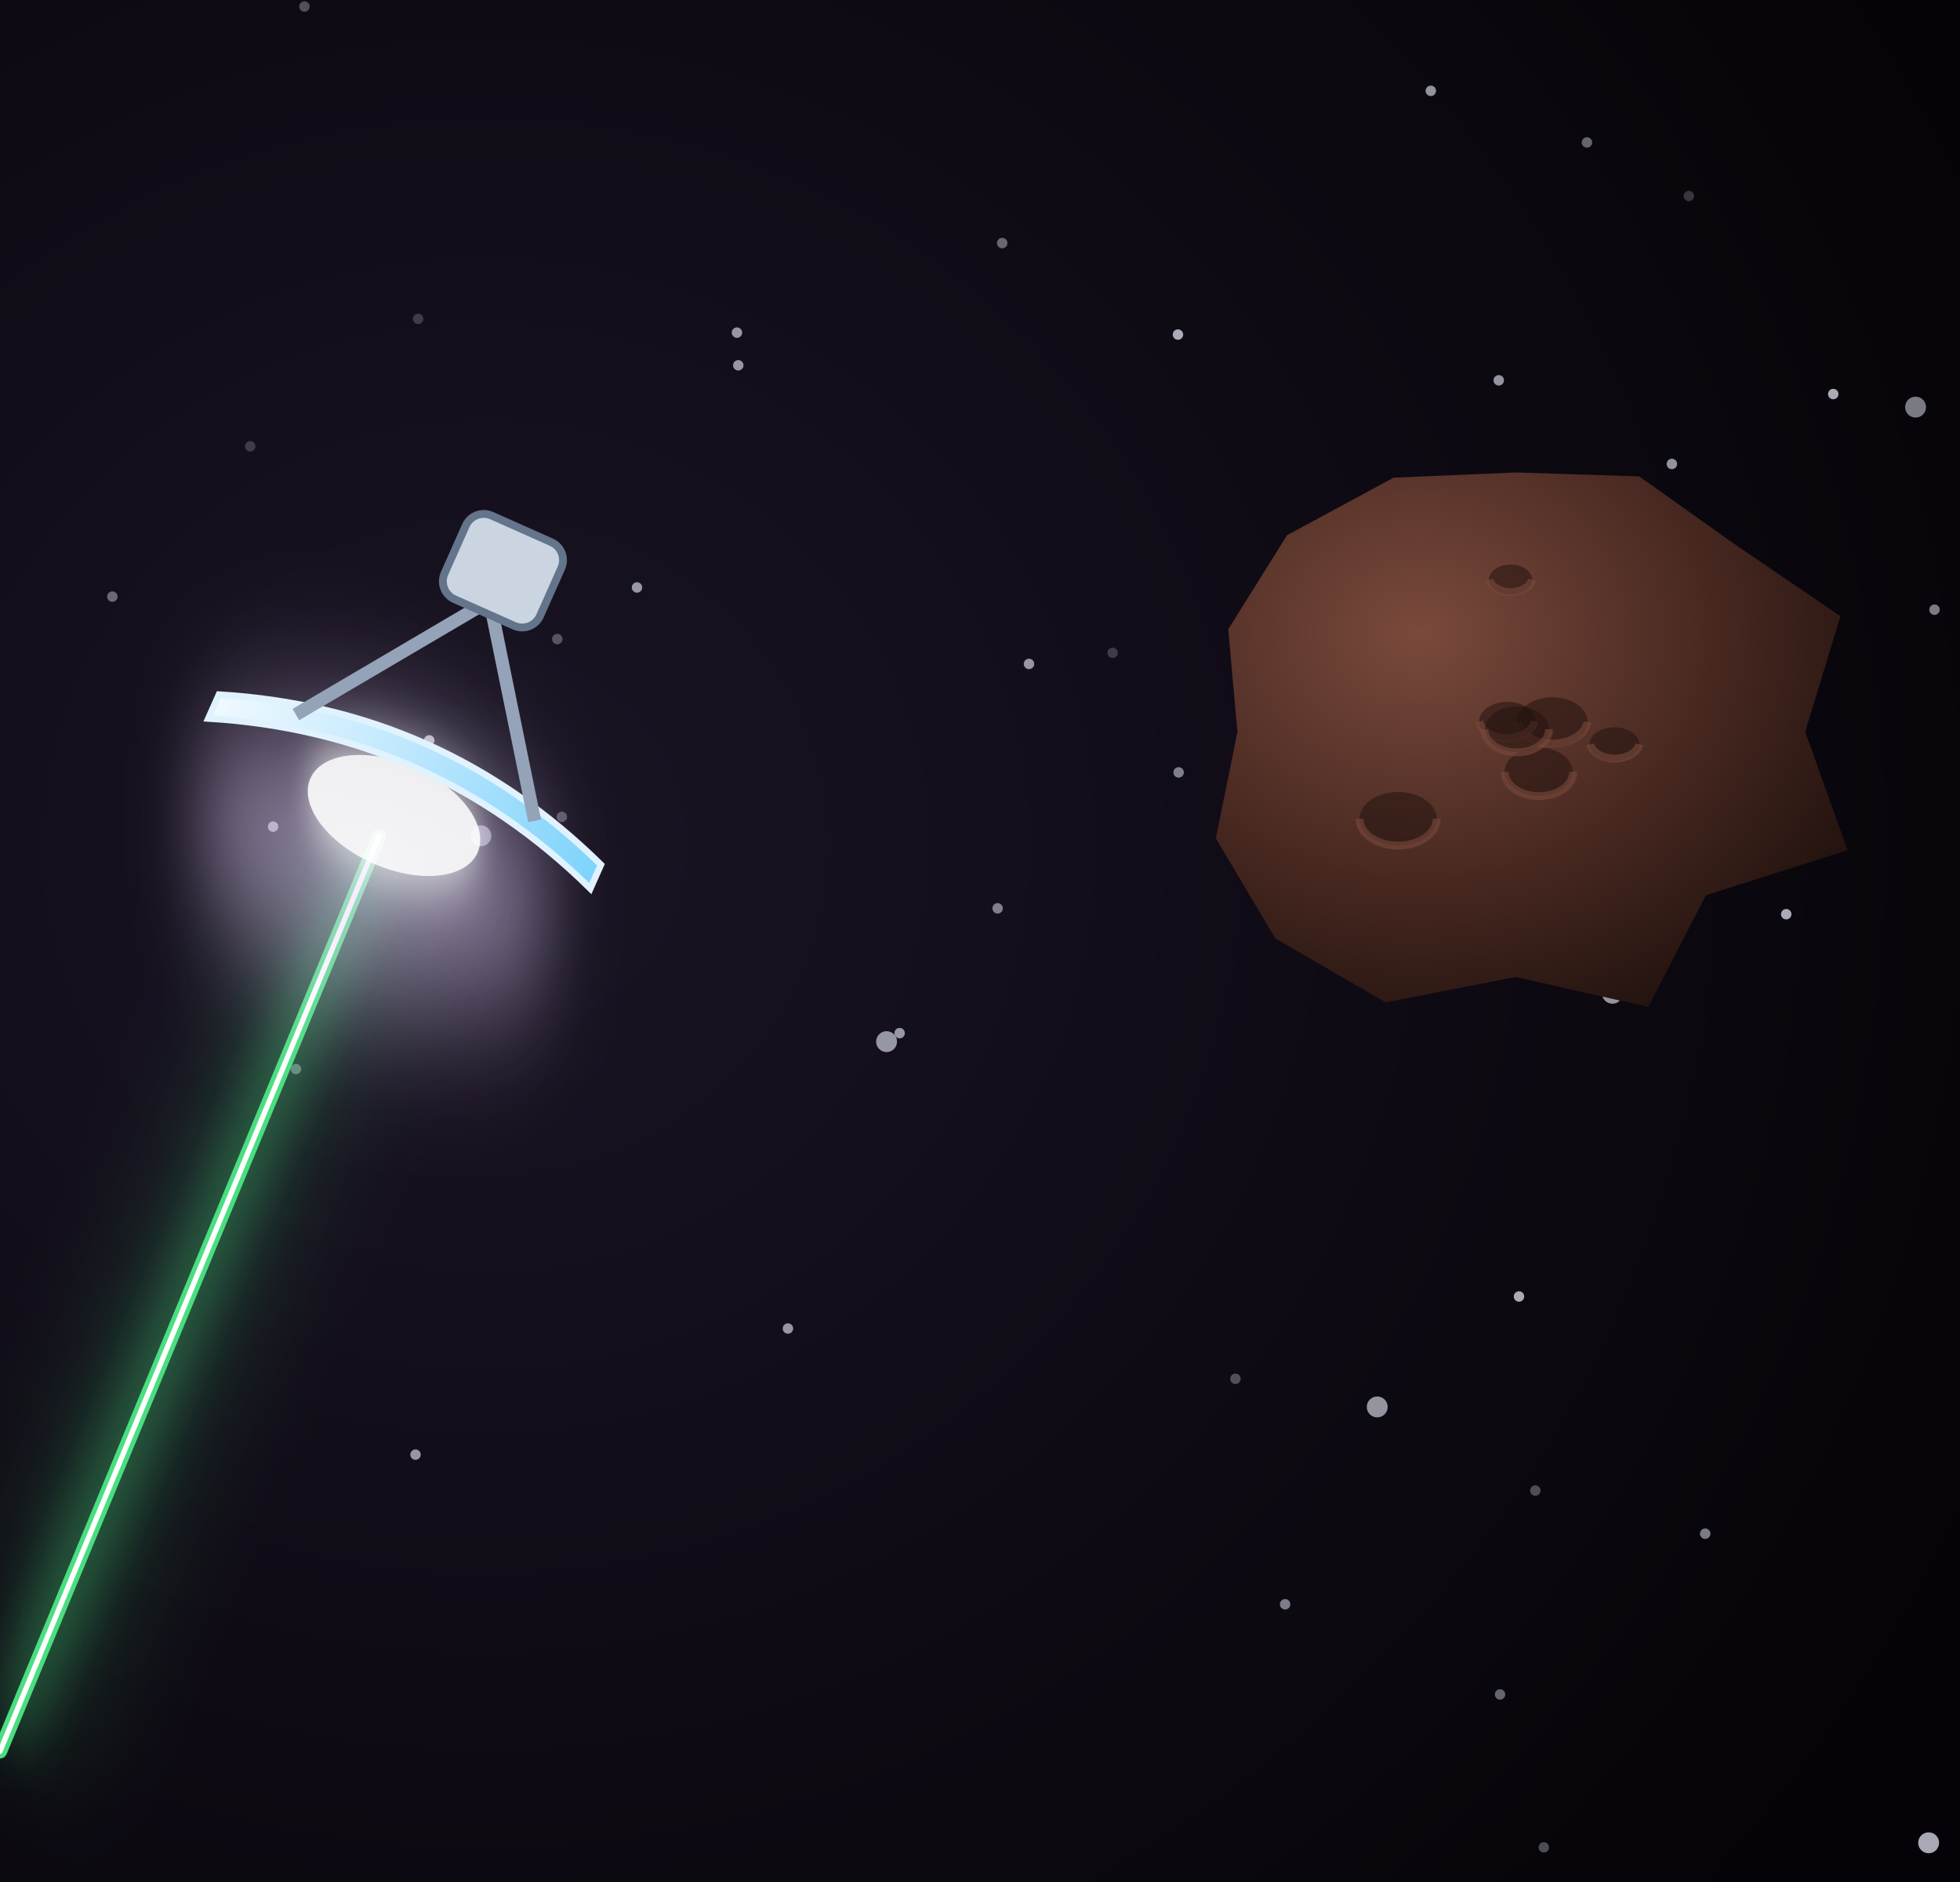
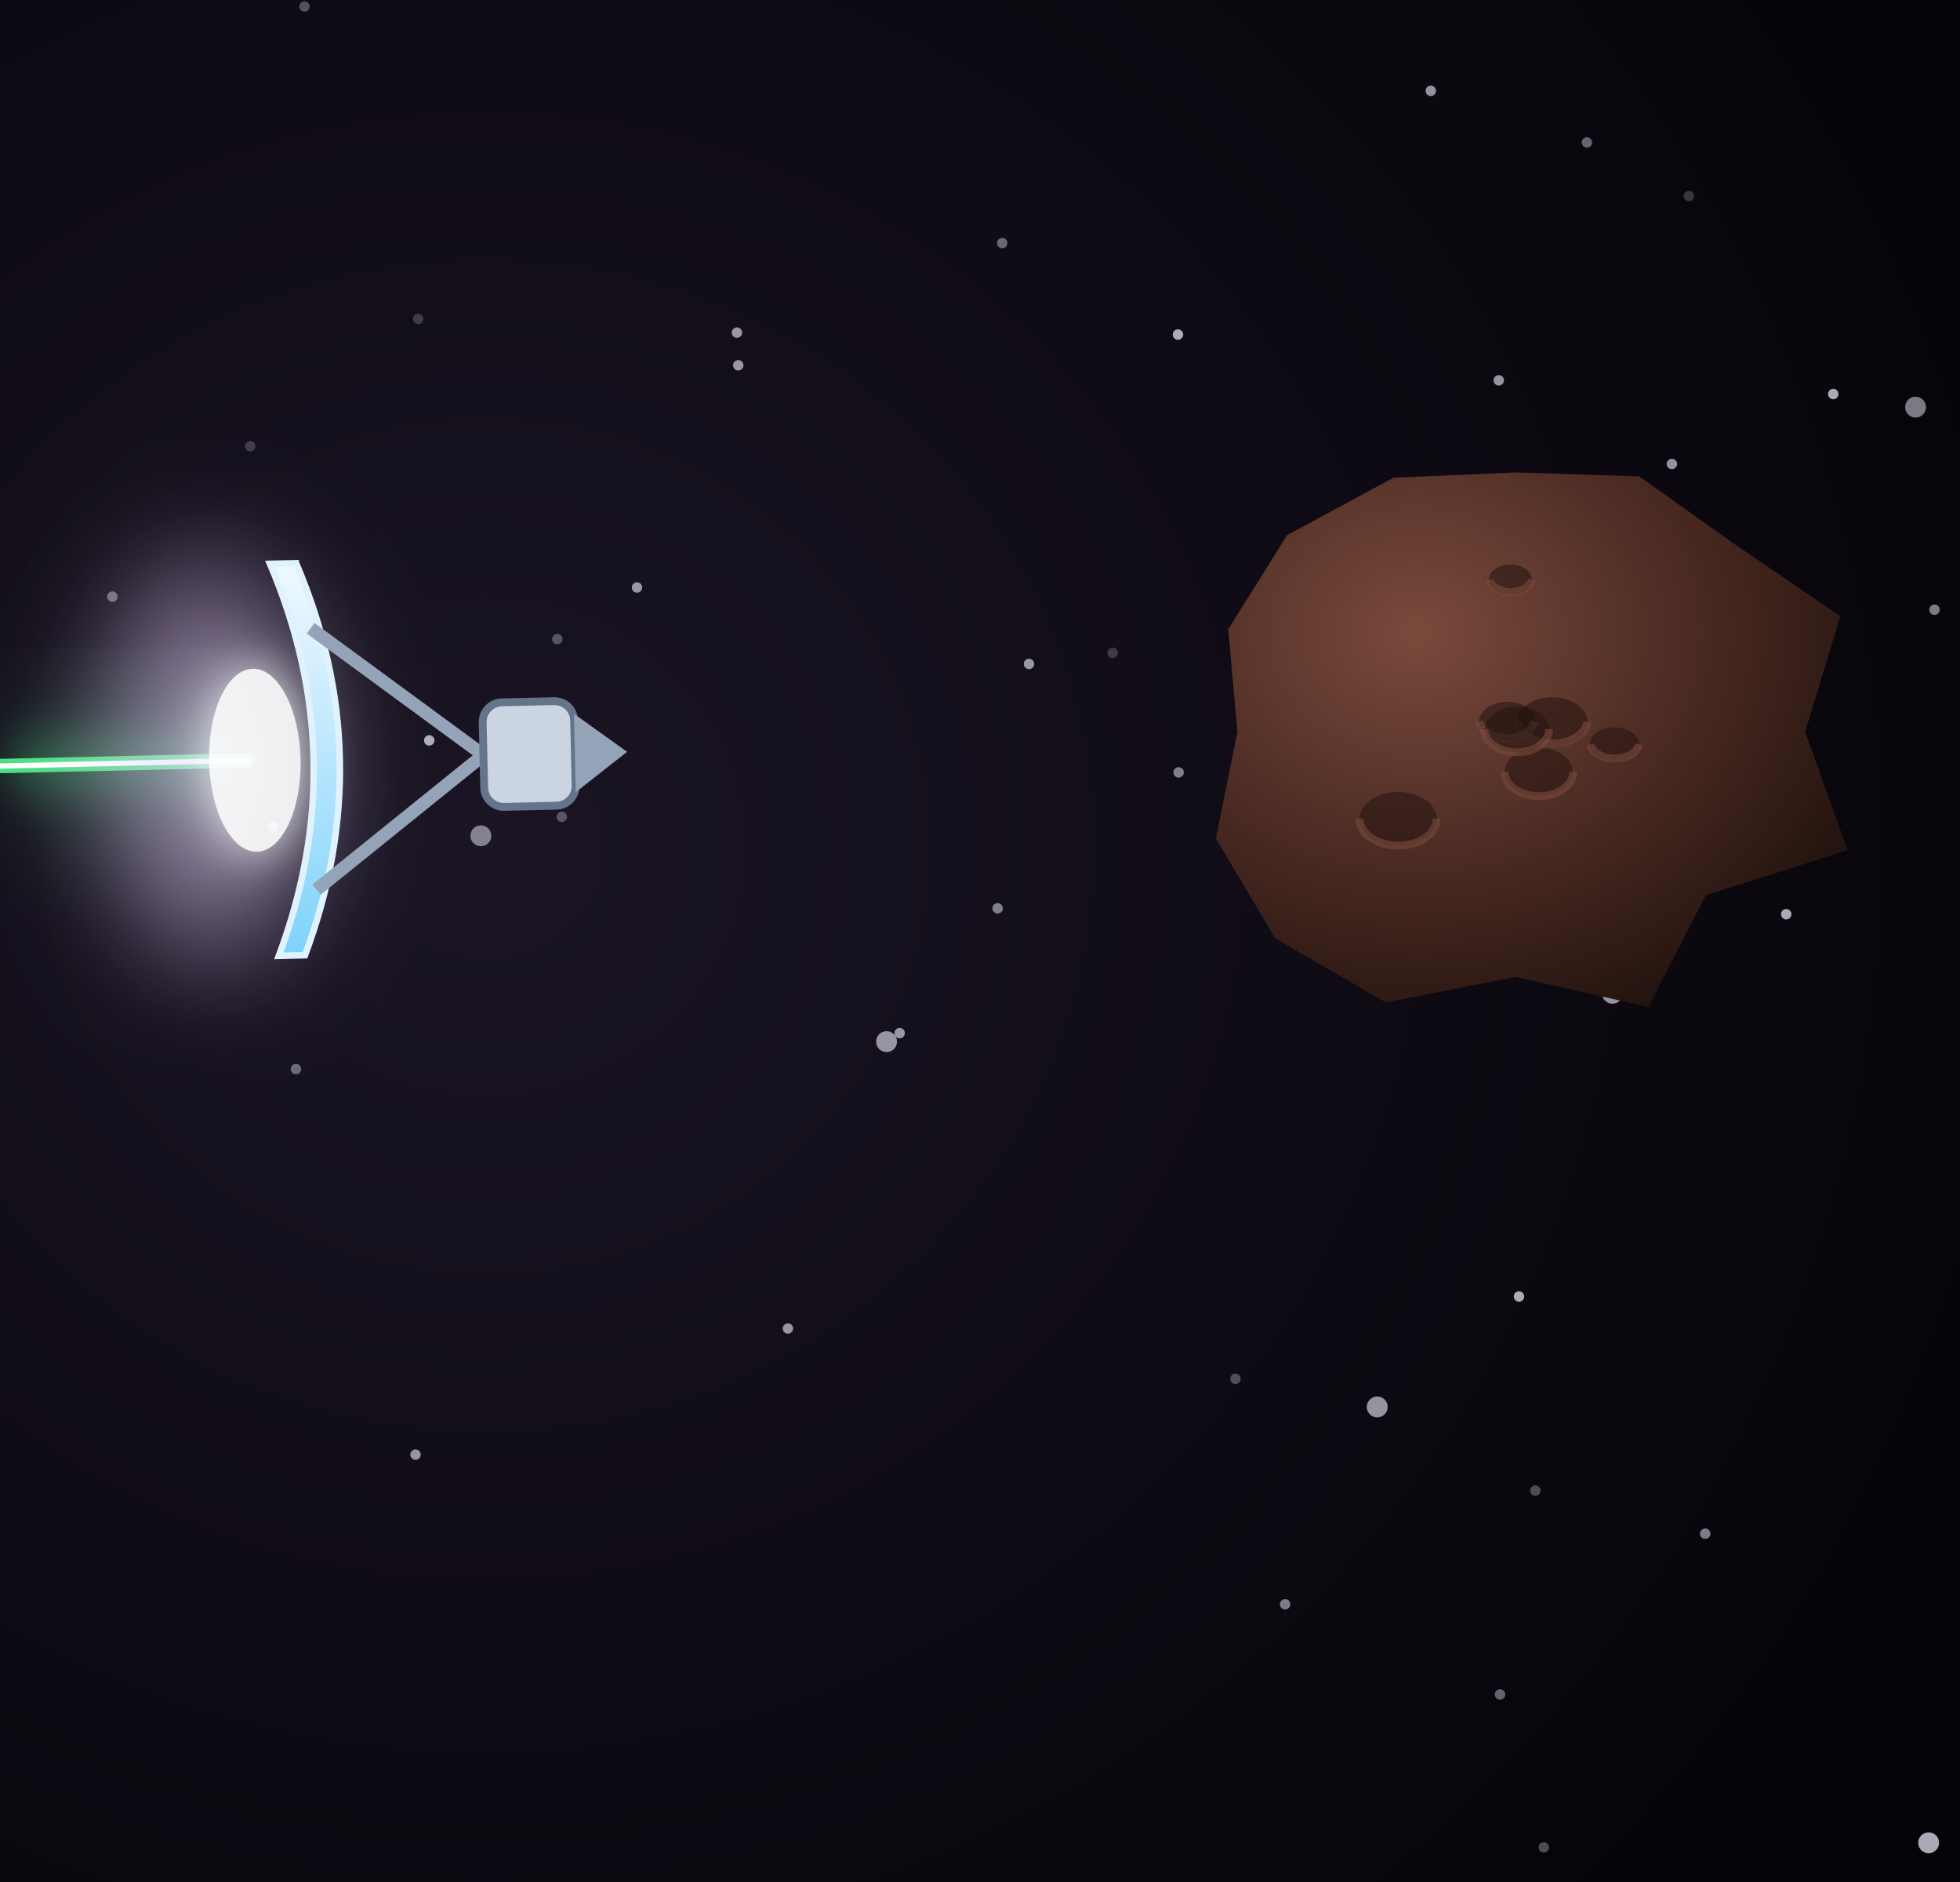
<svg xmlns="http://www.w3.org/2000/svg" viewBox="0 0 300 288" width="300" height="288">
  <defs>
    <filter id="glow" x="-50%" y="-50%" width="200%" height="200%">
      <feGaussianBlur stdDeviation="4" result="b" />
      <feMerge>
        <feMergeNode in="b" />
        <feMergeNode in="SourceGraphic" />
      </feMerge>
    </filter>
    <filter id="soft" x="-50%" y="-50%" width="200%" height="200%">
      <feGaussianBlur stdDeviation="9" />
    </filter>
    <radialGradient id="bg" cx="25%" cy="45%" r="85%">
      <stop offset="0%" stop-color="#1a1424" />
      <stop offset="100%" stop-color="#050307" />
    </radialGradient>
    <linearGradient id="ice" x1="0" y1="0" x2="1" y2="0">
      <stop offset="0" stop-color="#f0f9ff" stop-opacity="1" />
      <stop offset="0.5" stop-color="#bae6fd" stop-opacity="1" />
      <stop offset="1" stop-color="#7dd3fc" stop-opacity="1" />
    </linearGradient>
    <linearGradient id="shHull" x1="0" y1="0" x2="1" y2="0">
      <stop offset="0" stop-color="#e3e7ee" stop-opacity="1" />
      <stop offset="0.45" stop-color="#9aa3b2" stop-opacity="1" />
      <stop offset="1" stop-color="#3b424f" stop-opacity="1" />
    </linearGradient>
    <radialGradient id="shTank" cx="35%" cy="35%" r="70%">
      <stop offset="0" stop-color="#f4f6fa" stop-opacity="1" />
      <stop offset="0.55" stop-color="#a7b0be" stop-opacity="1" />
      <stop offset="1" stop-color="#4b5260" stop-opacity="1" />
    </radialGradient>
    <linearGradient id="shRad" x1="0" y1="0" x2="0" y2="1">
      <stop offset="0" stop-color="#3a4252" stop-opacity="1" />
      <stop offset="1" stop-color="#262c38" stop-opacity="1" />
    </linearGradient>
    <linearGradient id="shPv" x1="0" y1="0" x2="0" y2="1">
      <stop offset="0" stop-color="#1e3a8a" stop-opacity="1" />
      <stop offset="1" stop-color="#172554" stop-opacity="1" />
    </linearGradient>
  </defs>
  <rect width="300" height="288" fill="url(#bg)" />
  <circle cx="120.6" cy="203.3" r="0.8" fill="#eef0ff" opacity="0.6" />
  <circle cx="153.4" cy="37.2" r="0.8" fill="#eef0ff" opacity="0.4" />
  <circle cx="229.4" cy="58.2" r="0.8" fill="#eef0ff" opacity="0.6" />
  <circle cx="255.9" cy="71" r="0.8" fill="#eef0ff" opacity="0.6" />
  <circle cx="296.1" cy="93.3" r="0.8" fill="#eef0ff" opacity="0.5" />
  <circle cx="235" cy="228.1" r="0.8" fill="#eef0ff" opacity="0.3" />
  <circle cx="246.8" cy="152" r="1.6" fill="#eef0ff" opacity="0.6" />
  <circle cx="261" cy="234.7" r="0.8" fill="#eef0ff" opacity="0.5" />
  <circle cx="229.6" cy="259.3" r="0.8" fill="#eef0ff" opacity="0.4" />
  <circle cx="293.2" cy="62.3" r="1.6" fill="#eef0ff" opacity="0.5" />
  <circle cx="248.2" cy="77.5" r="0.8" fill="#eef0ff" opacity="0.5" />
  <circle cx="113" cy="55.9" r="0.8" fill="#eef0ff" opacity="0.6" />
  <circle cx="295.2" cy="282" r="1.6" fill="#eef0ff" opacity="0.7" />
  <circle cx="157.5" cy="101.6" r="0.8" fill="#eef0ff" opacity="0.6" />
  <circle cx="85.3" cy="97.8" r="0.8" fill="#eef0ff" opacity="0.3" />
  <circle cx="152.7" cy="139" r="0.8" fill="#eef0ff" opacity="0.5" />
  <circle cx="189.1" cy="211" r="0.8" fill="#eef0ff" opacity="0.3" />
  <circle cx="46.6" cy="1" r="0.8" fill="#eef0ff" opacity="0.3" />
  <circle cx="65.7" cy="113.3" r="0.8" fill="#eef0ff" opacity="0.7" />
  <circle cx="242.9" cy="21.8" r="0.8" fill="#eef0ff" opacity="0.4" />
  <circle cx="196.7" cy="245.5" r="0.8" fill="#eef0ff" opacity="0.5" />
  <circle cx="234.4" cy="109" r="0.8" fill="#eef0ff" opacity="0.7" />
  <circle cx="219" cy="13.9" r="0.8" fill="#eef0ff" opacity="0.6" />
  <circle cx="135.7" cy="159.4" r="1.6" fill="#eef0ff" opacity="0.6" />
  <circle cx="258.5" cy="30" r="0.8" fill="#eef0ff" opacity="0.2" />
  <circle cx="17.2" cy="91.3" r="0.8" fill="#eef0ff" opacity="0.4" />
  <circle cx="63.6" cy="222.6" r="0.8" fill="#eef0ff" opacity="0.6" />
  <circle cx="38.3" cy="68.3" r="0.8" fill="#eef0ff" opacity="0.2" />
  <circle cx="137.7" cy="158.1" r="0.8" fill="#eef0ff" opacity="0.6" />
  <circle cx="180.3" cy="51.2" r="0.8" fill="#eef0ff" opacity="0.7" />
  <circle cx="73.6" cy="127.9" r="1.6" fill="#eef0ff" opacity="0.5" />
  <circle cx="180.4" cy="118.2" r="0.8" fill="#eef0ff" opacity="0.5" />
  <circle cx="86" cy="125" r="0.8" fill="#eef0ff" opacity="0.3" />
  <circle cx="264.4" cy="112.9" r="0.8" fill="#eef0ff" opacity="0.3" />
  <circle cx="45.3" cy="163.6" r="0.8" fill="#eef0ff" opacity="0.4" />
  <circle cx="280.6" cy="60.3" r="0.8" fill="#eef0ff" opacity="0.7" />
  <circle cx="210.8" cy="215.3" r="1.6" fill="#eef0ff" opacity="0.6" />
  <circle cx="232.5" cy="198.4" r="0.8" fill="#eef0ff" opacity="0.7" />
  <circle cx="64" cy="48.8" r="0.8" fill="#eef0ff" opacity="0.2" />
  <circle cx="112.8" cy="50.9" r="0.8" fill="#eef0ff" opacity="0.6" />
  <circle cx="41.8" cy="126.5" r="0.8" fill="#eef0ff" opacity="0.6" />
  <circle cx="236.3" cy="282.7" r="0.8" fill="#eef0ff" opacity="0.3" />
  <circle cx="170.3" cy="99.9" r="0.8" fill="#eef0ff" opacity="0.2" />
  <circle cx="273.4" cy="139.9" r="0.8" fill="#eef0ff" opacity="0.7" />
  <circle cx="97.5" cy="89.9" r="0.8" fill="#eef0ff" opacity="0.6" />
  <defs>
    <radialGradient id="rk" cx="32%" cy="30%" r="80%">
      <stop offset="0" stop-color="#7a4a3c" stop-opacity="1" />
      <stop offset="0.55" stop-color="#4a2a22" stop-opacity="1" />
      <stop offset="1" stop-color="#22120e" stop-opacity="1" />
    </radialGradient>
  </defs>
  <polygon points="276.3,112 282.8,130.1 261.1,137 252.3,154.1 232,149.5 212.1,153.4 195.2,143.6 186.1,128.3 189.4,112 188,96.3 197,81.9 213.3,73.1 232,72.3 250.9,72.9 265.4,83.2 281.7,94.3" fill="url(#rk)" />
  <ellipse cx="237.6" cy="110.5" rx="5.4" ry="3.8" fill="#22120e" opacity="0.55" />
  <path d="M232.3,110.5 A5.4,3.8 0 0 0 243,110.5" stroke="#7a4a3c" stroke-width="1.2" fill="none" opacity="0.6" />
  <ellipse cx="235.5" cy="118.1" rx="5.2" ry="3.7" fill="#22120e" opacity="0.55" />
  <path d="M230.3,118.1 A5.2,3.7 0 0 0 240.8,118.1" stroke="#7a4a3c" stroke-width="1.2" fill="none" opacity="0.6" />
  <ellipse cx="230.7" cy="110.4" rx="4.3" ry="3" fill="#22120e" opacity="0.55" />
  <path d="M226.4,110.4 A4.3,3 0 0 0 234.9,110.4" stroke="#7a4a3c" stroke-width="1.2" fill="none" opacity="0.6" />
  <ellipse cx="232.2" cy="111.6" rx="4.9" ry="3.5" fill="#22120e" opacity="0.55" />
  <path d="M227.2,111.6 A4.9,3.5 0 0 0 237.1,111.6" stroke="#7a4a3c" stroke-width="1.2" fill="none" opacity="0.6" />
  <ellipse cx="247.1" cy="113.9" rx="3.8" ry="2.6" fill="#22120e" opacity="0.55" />
  <path d="M243.4,113.9 A3.8,2.6 0 0 0 250.9,113.9" stroke="#7a4a3c" stroke-width="1.2" fill="none" opacity="0.6" />
  <ellipse cx="231.2" cy="88.7" rx="3.3" ry="2.3" fill="#22120e" opacity="0.55" />
  <path d="M228,88.7 A3.3,2.3 0 0 0 234.5,88.7" stroke="#7a4a3c" stroke-width="1.2" fill="none" opacity="0.6" />
  <ellipse cx="214" cy="125.3" rx="5.9" ry="4.1" fill="#22120e" opacity="0.55" />
  <path d="M208.1,125.3 A5.9,4.1 0 0 0 219.9,125.3" stroke="#7a4a3c" stroke-width="1.2" fill="none" opacity="0.6" />
-   <line x1="0" y1="268" x2="58" y2="128" stroke="#4ade80" stroke-width="11" opacity="0.3" stroke-linecap="round" filter="url(#soft)" />
-   <line x1="0" y1="268" x2="58" y2="128" stroke="#4ade80" stroke-width="2.2" stroke-linecap="round" filter="url(#glow)" />
-   <line x1="0" y1="268" x2="58" y2="128" stroke="#ffffff" stroke-width="0.8" stroke-linecap="round" />
-   <g transform="translate(66 112) rotate(24)">
-     <ellipse cx="0" cy="22" rx="30" ry="18" fill="#e9d5ff" opacity="0.55" filter="url(#soft)" />
-     <ellipse cx="0" cy="14" rx="14" ry="8" fill="#ffffff" opacity="0.9" filter="url(#glow)" />
-     <path d="M-32,8 Q0,-4 32,8 L32,12 Q0,0 -32,12 Z" fill="url(#ice)" stroke="#e0f2fe" stroke-width="1" />
-     <line x1="-20" y1="6" x2="0" y2="-22" stroke="#94a3b8" stroke-width="2" />
-     <line x1="20" y1="6" x2="0" y2="-22" stroke="#94a3b8" stroke-width="2" />
+   <g transform="translate(54 116) rotate(88.7)">
+     <line x1="0" y1="16" x2="0" y2="320" stroke="#4ade80" stroke-width="11" opacity="0.3" stroke-linecap="round" filter="url(#soft)" />
+     <line x1="0" y1="16" x2="0" y2="320" stroke="#4ade80" stroke-width="2.2" stroke-linecap="round" filter="url(#glow)" />
+     <line x1="0" y1="16" x2="0" y2="320" stroke="#ffffff" stroke-width="0.8" stroke-linecap="round" />
+     <ellipse cx="0" cy="22" rx="30" ry="16" fill="#e9d5ff" opacity="0.55" filter="url(#soft)" />
+     <ellipse cx="0" cy="15" rx="14" ry="7" fill="#ffffff" opacity="0.9" filter="url(#glow)" />
+     <path d="M-30,8 Q0,-4 30,8 L30,12 Q0,0 -30,12 Z" fill="url(#ice)" stroke="#e0f2fe" stroke-width="1" />
+     <line x1="-20" y1="6" x2="0" y2="-20" stroke="#94a3b8" stroke-width="2" />
+     <line x1="20" y1="6" x2="0" y2="-20" stroke="#94a3b8" stroke-width="2" />
    <rect x="-8" y="-34" width="16" height="14" rx="3" fill="#cbd5e1" stroke="#64748b" stroke-width="1.2" />
+     <path d="M-6,-34 L0,-42 L6,-34 Z" fill="#94a3b8" />
  </g>
</svg>
